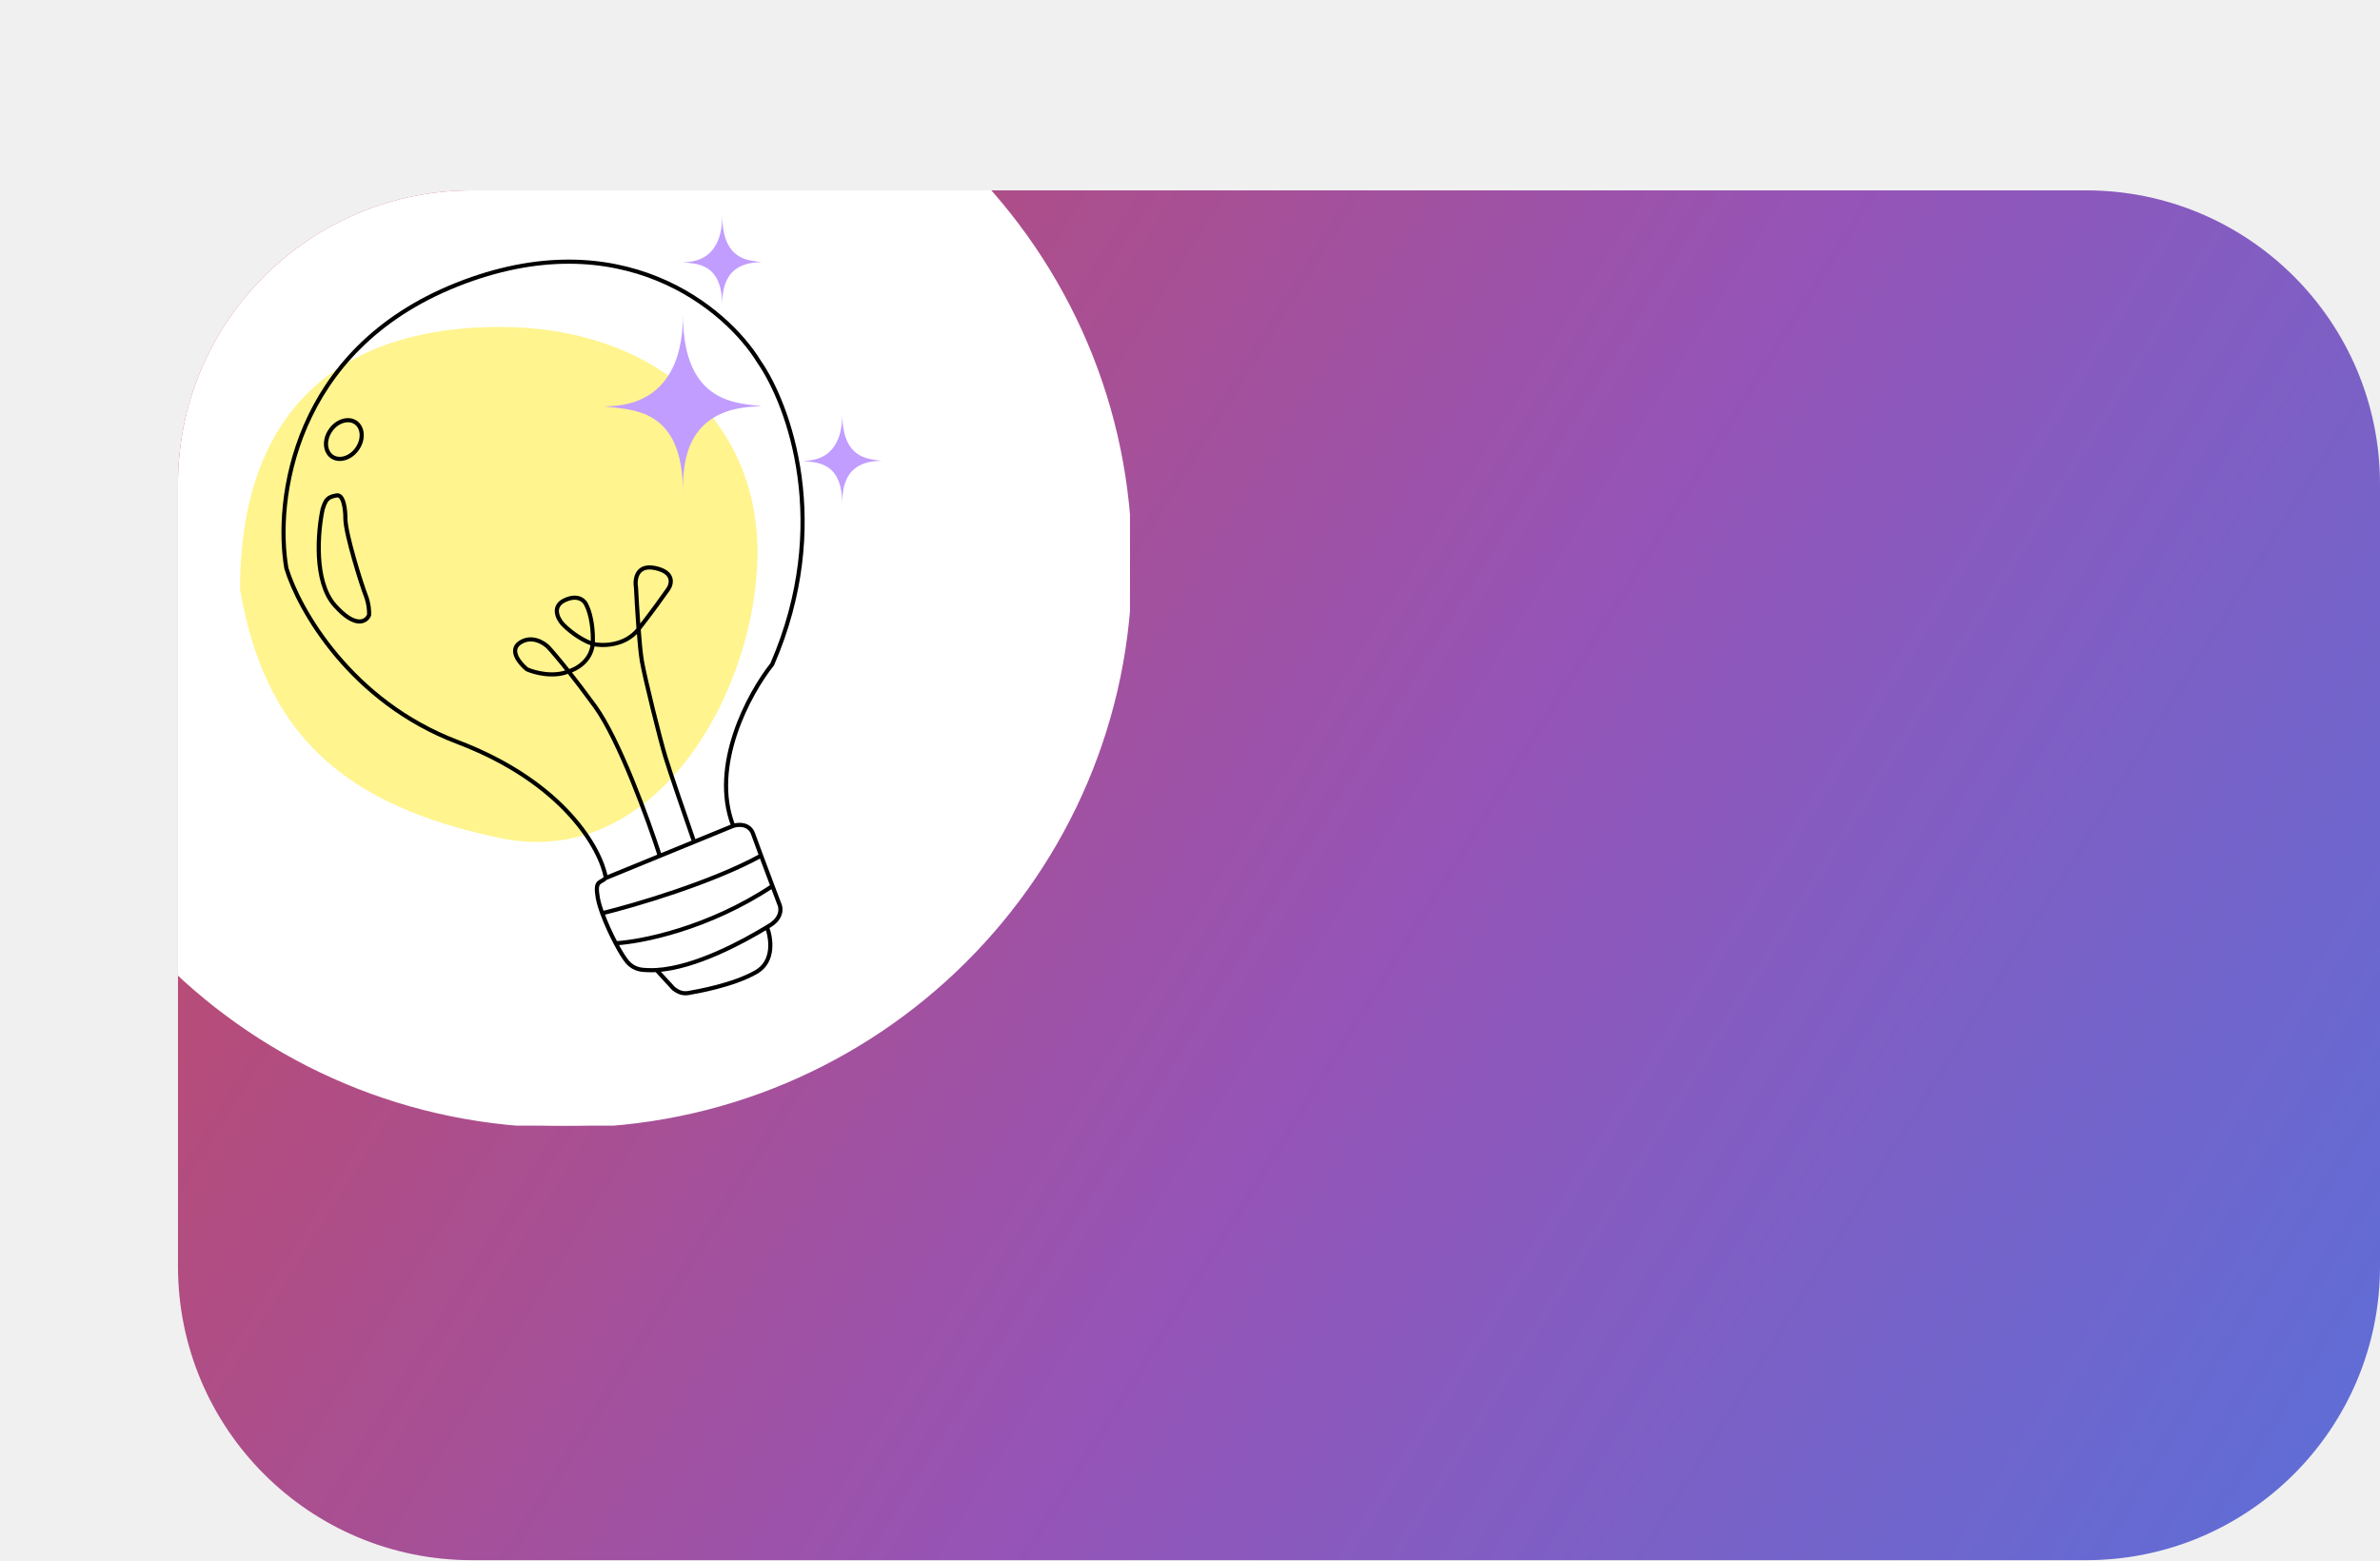
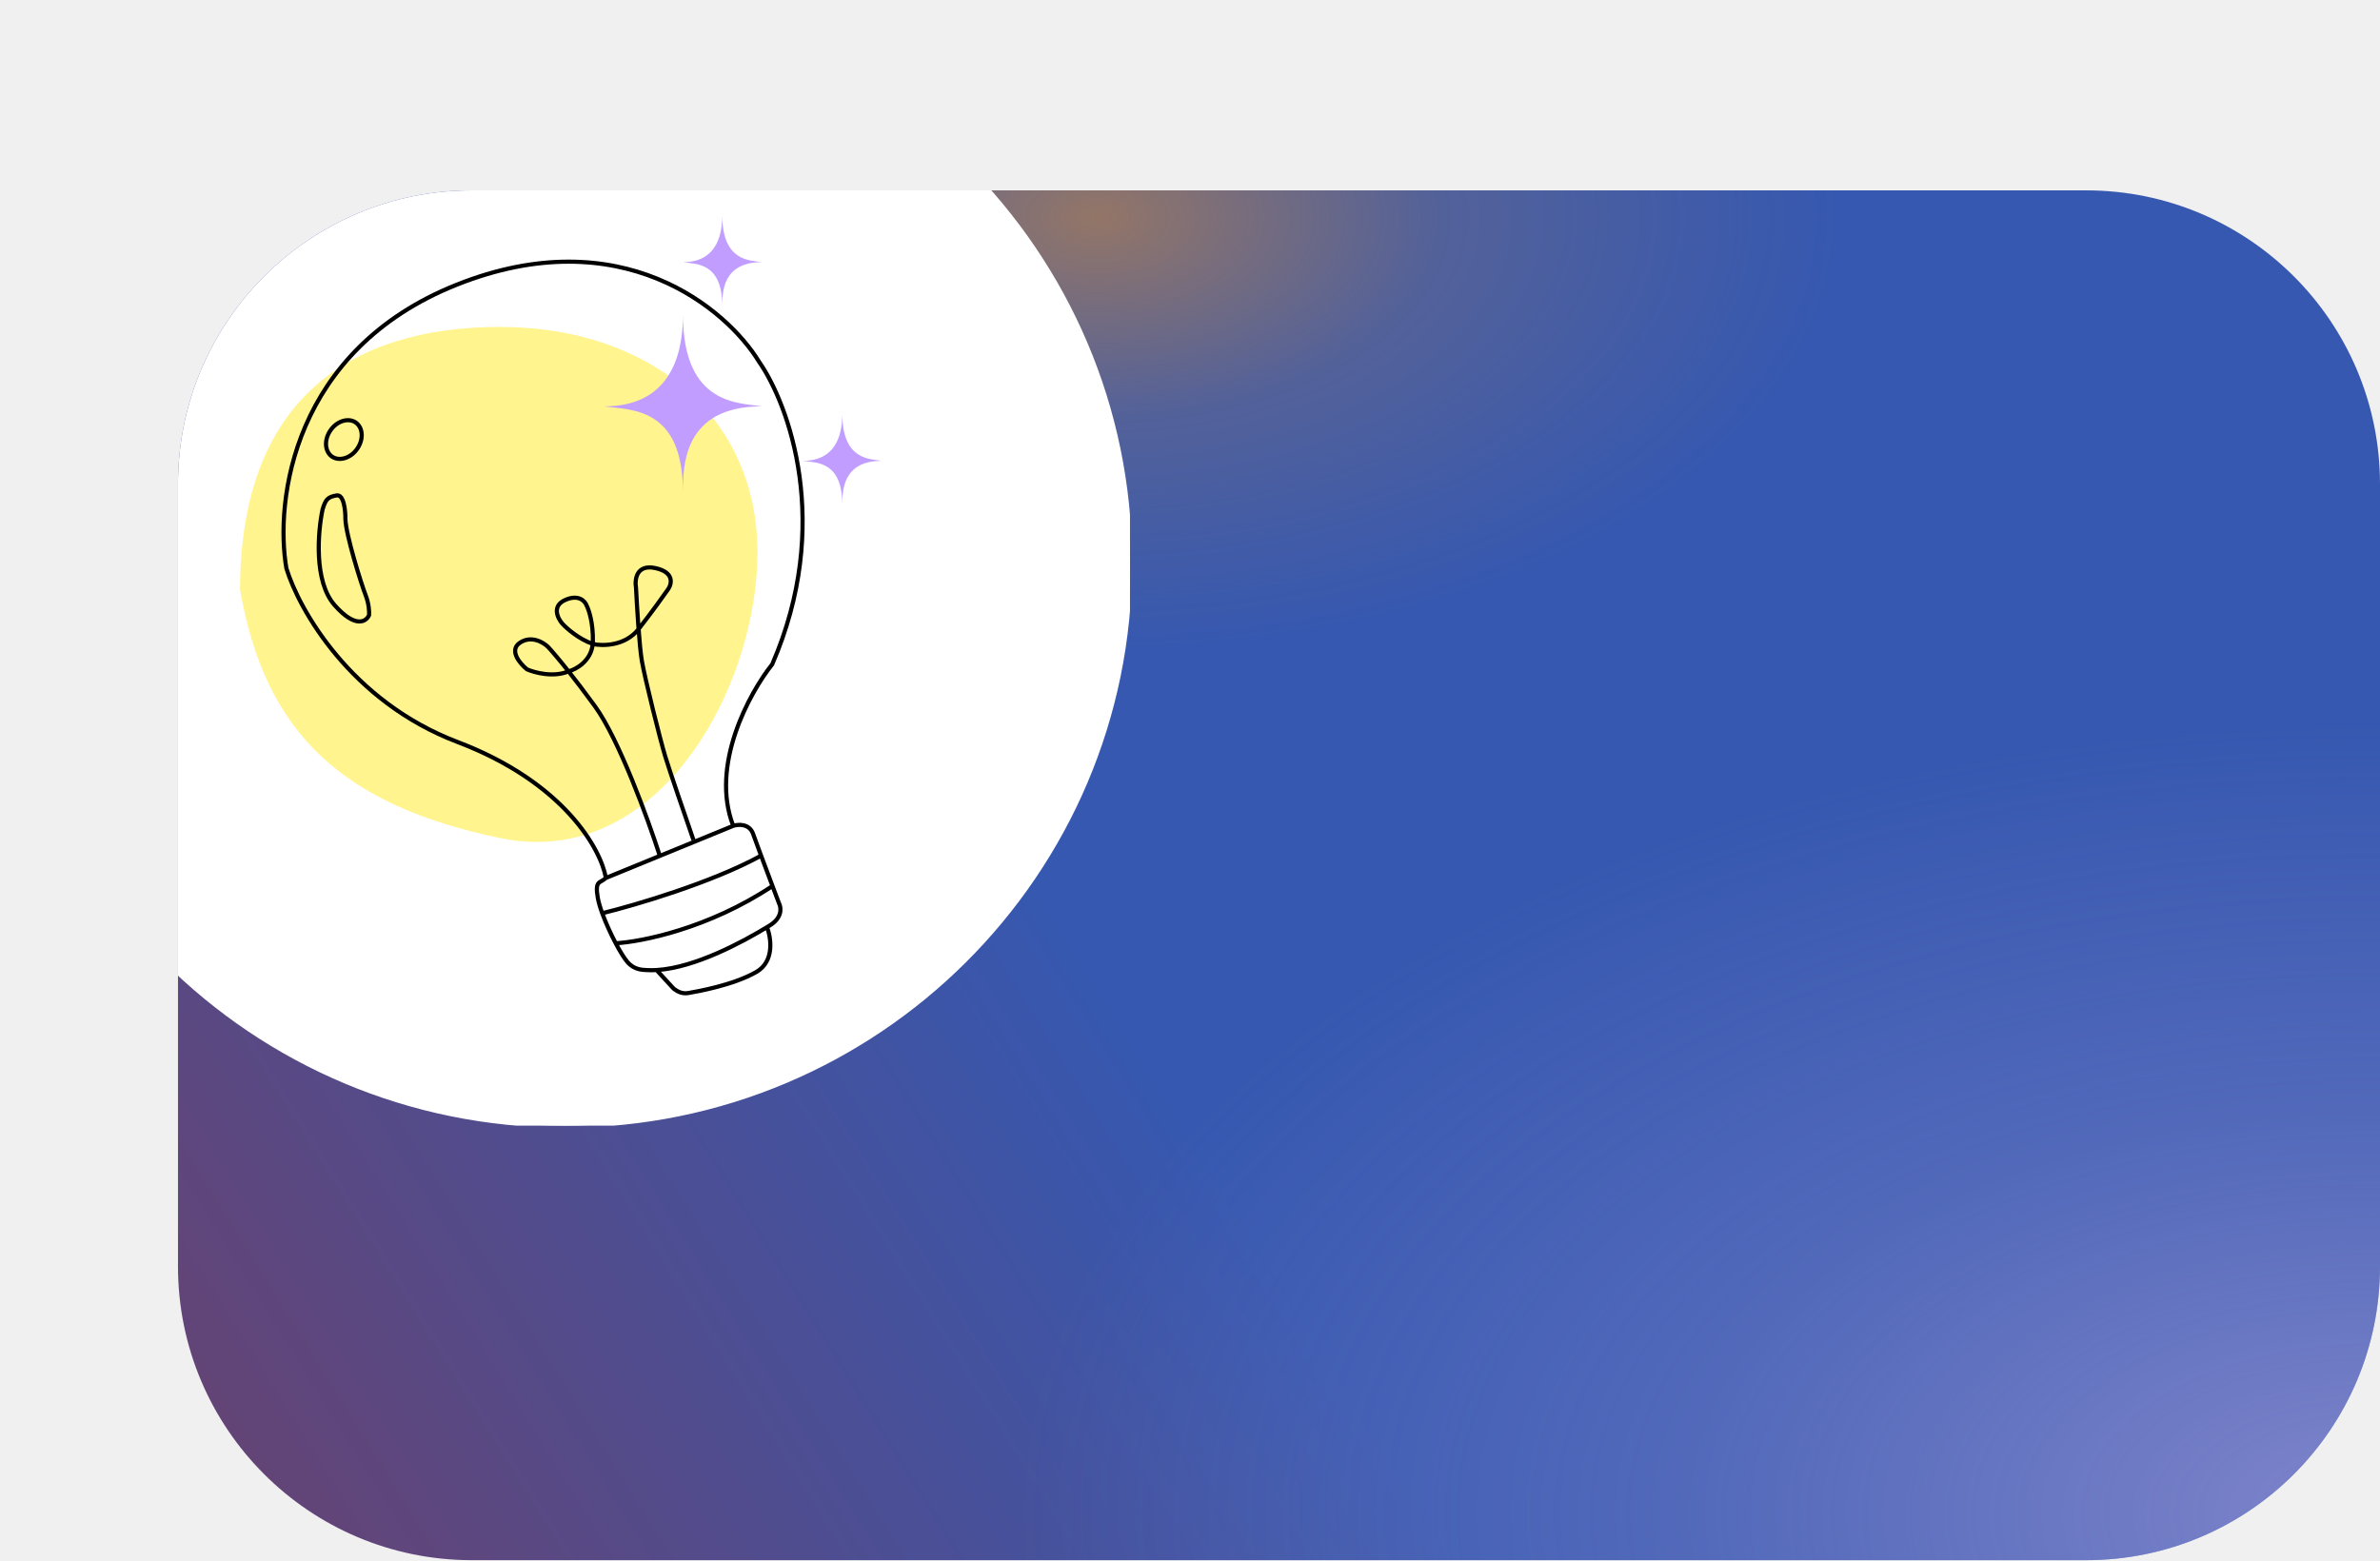
<svg xmlns="http://www.w3.org/2000/svg" width="575" height="377" viewBox="0 0 575 377" fill="none">
  <defs>
-     <linearGradient id="cardGradient" x1="43" y1="46" x2="575" y2="377" gradientUnits="userSpaceOnUse">
-       <stop stop-color="#C5485D" />
-       <stop offset="0.55" stop-color="#9554B7" />
-       <stop offset="1" stop-color="#5B6FD8" />
+     <linearGradient id="cardBase" x1="43" y1="377" x2="575" y2="46" gradientUnits="userSpaceOnUse">
+       <stop stop-color="#684270" />
+       <stop offset="0.42" stop-color="#3658B0" />
+       <stop offset="1" stop-color="#3658B0" />
    </linearGradient>
+     <radialGradient id="cardLavender" cx="0" cy="0" r="1" gradientUnits="userSpaceOnUse" gradientTransform="translate(575 365) scale(330 190)">
+       <stop stop-color="#B8A7DF" stop-opacity="0.56" />
+       <stop offset="0.5" stop-color="#B8A7DF" stop-opacity="0.22" />
+       <stop offset="1" stop-color="#B8A7DF" stop-opacity="0" />
+     </radialGradient>
+     <radialGradient id="cardAmber" cx="0" cy="0" r="1" gradientUnits="userSpaceOnUse" gradientTransform="translate(265 52) scale(180 105)">
+       <stop stop-color="#D78B32" stop-opacity="0.58" />
+       <stop offset="0.46" stop-color="#D78B32" stop-opacity="0.18" />
+       <stop offset="1" stop-color="#D78B32" stop-opacity="0" />
+     </radialGradient>
  </defs>
-   <path fill-rule="evenodd" clip-rule="evenodd" d="M575 117C575 77.788 543.212 46 504 46H114C74.788 46 43 77.788 43 117V306C43 345.212 74.788 377 114 377H504C543.212 377 575 345.212 575 306V117Z" fill="url(#cardGradient)" />
+   <path fill-rule="evenodd" clip-rule="evenodd" d="M575 117C575 77.788 543.212 46 504 46H114C74.788 46 43 77.788 43 117V306C43 345.212 74.788 377 114 377H504C543.212 377 575 345.212 575 306V117Z" fill="url(#cardBase)" />
+   <path fill-rule="evenodd" clip-rule="evenodd" d="M575 117C575 77.788 543.212 46 504 46H114C74.788 46 43 77.788 43 117V306C43 345.212 74.788 377 114 377H504C543.212 377 575 345.212 575 306V117Z" fill="url(#cardLavender)" />
+   <path fill-rule="evenodd" clip-rule="evenodd" d="M575 117C575 77.788 543.212 46 504 46H114C74.788 46 43 77.788 43 117V306C43 345.212 74.788 377 114 377H504C543.212 377 575 345.212 575 306V117Z" fill="url(#cardAmber)" />
  <mask id="mask0_5_10" style="mask-type:alpha" maskUnits="userSpaceOnUse" x="0" y="0" width="273" height="272">
    <path d="M136.5 0C211.887 0 273 60.889 273 136C273 211.111 211.887 272 136.5 272C61.113 272 0 211.111 0 136C0 60.889 61.113 0 136.5 0Z" fill="white" />
    <path d="M136.5 0C211.887 0 273 60.889 273 136C273 211.111 211.887 272 136.5 272C61.113 272 0 211.111 0 136C0 60.889 61.113 0 136.5 0Z" stroke="black" />
  </mask>
  <g mask="url(#mask0_5_10)">
    <path fill-rule="evenodd" clip-rule="evenodd" d="M575 117C575 77.788 543.212 46 504 46H114C74.788 46 43 77.788 43 117V306C43 345.212 74.788 377 114 377H504C543.212 377 575 345.212 575 306V117Z" fill="white" />
  </g>
  <path d="M120.759 79C157.267 79 183 100.809 183 133.5C183 166.191 159.018 210.5 120.759 202.5C82.5 194.5 64 177 58 142.5C58 97 84.25 79 120.759 79Z" fill="#FFF48E" />
  <path d="M146.384 212.149C145.194 205.285 136.356 189.104 110.532 179.293C84.707 169.483 72.212 147.238 69.192 137.342C66.371 121.084 70.653 84.615 110.346 68.796C150.039 52.978 175.567 74.6 183.369 87.388C190.552 97.679 201.248 126.712 186.565 160.52C181.063 167.429 171.476 184.909 177.144 199.556M148.752 227.927C147.565 225.68 146.355 223.028 145.498 220.676C144.99 219.281 144.606 217.992 144.426 216.955C143.674 212.619 144.946 213.515 146.384 212.149M146.384 212.149L177.144 199.556M177.144 199.556C178.378 199.155 181.066 198.987 181.951 201.513C182.284 202.464 183.01 204.433 183.878 206.761M145.498 220.676C153.332 218.759 171.976 213.291 183.878 206.761M183.878 206.761C184.737 209.068 185.736 211.728 186.629 214.099M148.752 227.927C149.802 229.918 150.834 231.592 151.583 232.46C153.26 234.402 155.263 234.359 156.39 234.417C157.115 234.455 157.861 234.449 158.621 234.404M148.752 227.927C154.948 227.596 171.199 224.368 186.629 214.099M186.629 214.099C187.229 215.691 187.781 217.153 188.212 218.29C188.761 219.311 189.049 221.829 185.806 223.731C185.643 223.831 185.475 223.935 185.301 224.04M158.621 234.404L162.751 238.896C163.387 239.344 164.551 240.258 166.285 239.957C168.454 239.581 177.127 238.076 182.713 234.874C187.183 232.312 186.3 226.584 185.301 224.04M158.621 234.404C167.97 233.859 179.633 227.489 185.301 224.04" stroke="black" />
  <path d="M159.358 206.651C156.566 197.974 149.534 178.628 143.741 170.659C141.292 167.29 139.135 164.472 137.36 162.231M137.36 162.231C134.935 159.172 133.22 157.19 132.438 156.354C131.326 155.239 128.408 153.464 125.638 155.291C122.867 157.117 125.596 160.346 127.307 161.732C129.129 162.537 133.69 163.765 137.36 162.231ZM137.36 162.231C139.195 161.734 142.809 159.729 143.204 155.608M143.204 155.608C143.221 155.424 143.233 155.235 143.237 155.042C143.337 150.537 142.271 147.357 141.725 146.33C141.358 145.272 139.805 143.522 136.531 144.987C133.256 146.453 134.726 149.414 135.87 150.711C136.897 151.842 139.802 154.404 143.204 155.608ZM143.204 155.608C145.545 156.137 151.038 156.156 154.287 152.003C157.536 147.849 160.405 143.837 161.434 142.35C162.315 141.075 162.932 138.276 158.348 137.276C153.764 136.276 153.311 140.02 153.657 142.016C153.878 146.465 154.47 156.234 155.075 159.719C155.831 164.075 159.452 178.59 160.743 182.854C161.775 186.264 165.707 197.697 167.544 202.987" stroke="black" />
  <path d="M79.735 104.15C81.303 101.737 84.051 100.918 85.817 102.014C87.57 103.103 87.983 105.864 86.415 108.276C84.847 110.688 82.099 111.508 80.333 110.411C78.58 109.322 78.167 106.562 79.735 104.15Z" stroke="black" />
  <path d="M80.835 146.222C75.77 140.495 76.798 128.387 77.946 123.05C78.673 120.721 79.129 120.092 81.325 119.711C83.081 119.406 83.469 123.376 83.443 125.399C83.543 129.236 87.322 141.243 88.335 143.82C89.145 145.882 89.229 147.886 89.169 148.63C88.502 150.214 85.9 151.95 80.835 146.222Z" stroke="black" />
  <path d="M146 98.194C163.593 98.194 165 82.936 165 76C165 98.194 178.84 97.269 184 98.194C165 98.194 165 112.758 165 119C165 98.194 152.333 99.118 146 98.194Z" fill="#C19DFF" />
  <path d="M194 111.355C202.796 111.355 203.5 103.548 203.5 100C203.5 111.355 210.42 110.882 213 111.355C203.5 111.355 203.5 118.806 203.5 122C203.5 111.355 197.167 111.828 194 111.355Z" fill="#C19DFF" />
  <path d="M165 63.355C173.796 63.355 174.5 55.548 174.5 52C174.5 63.355 181.42 62.882 184 63.355C174.5 63.355 174.5 70.806 174.5 74C174.5 63.355 168.167 63.828 165 63.355Z" fill="#C19DFF" />
</svg>
